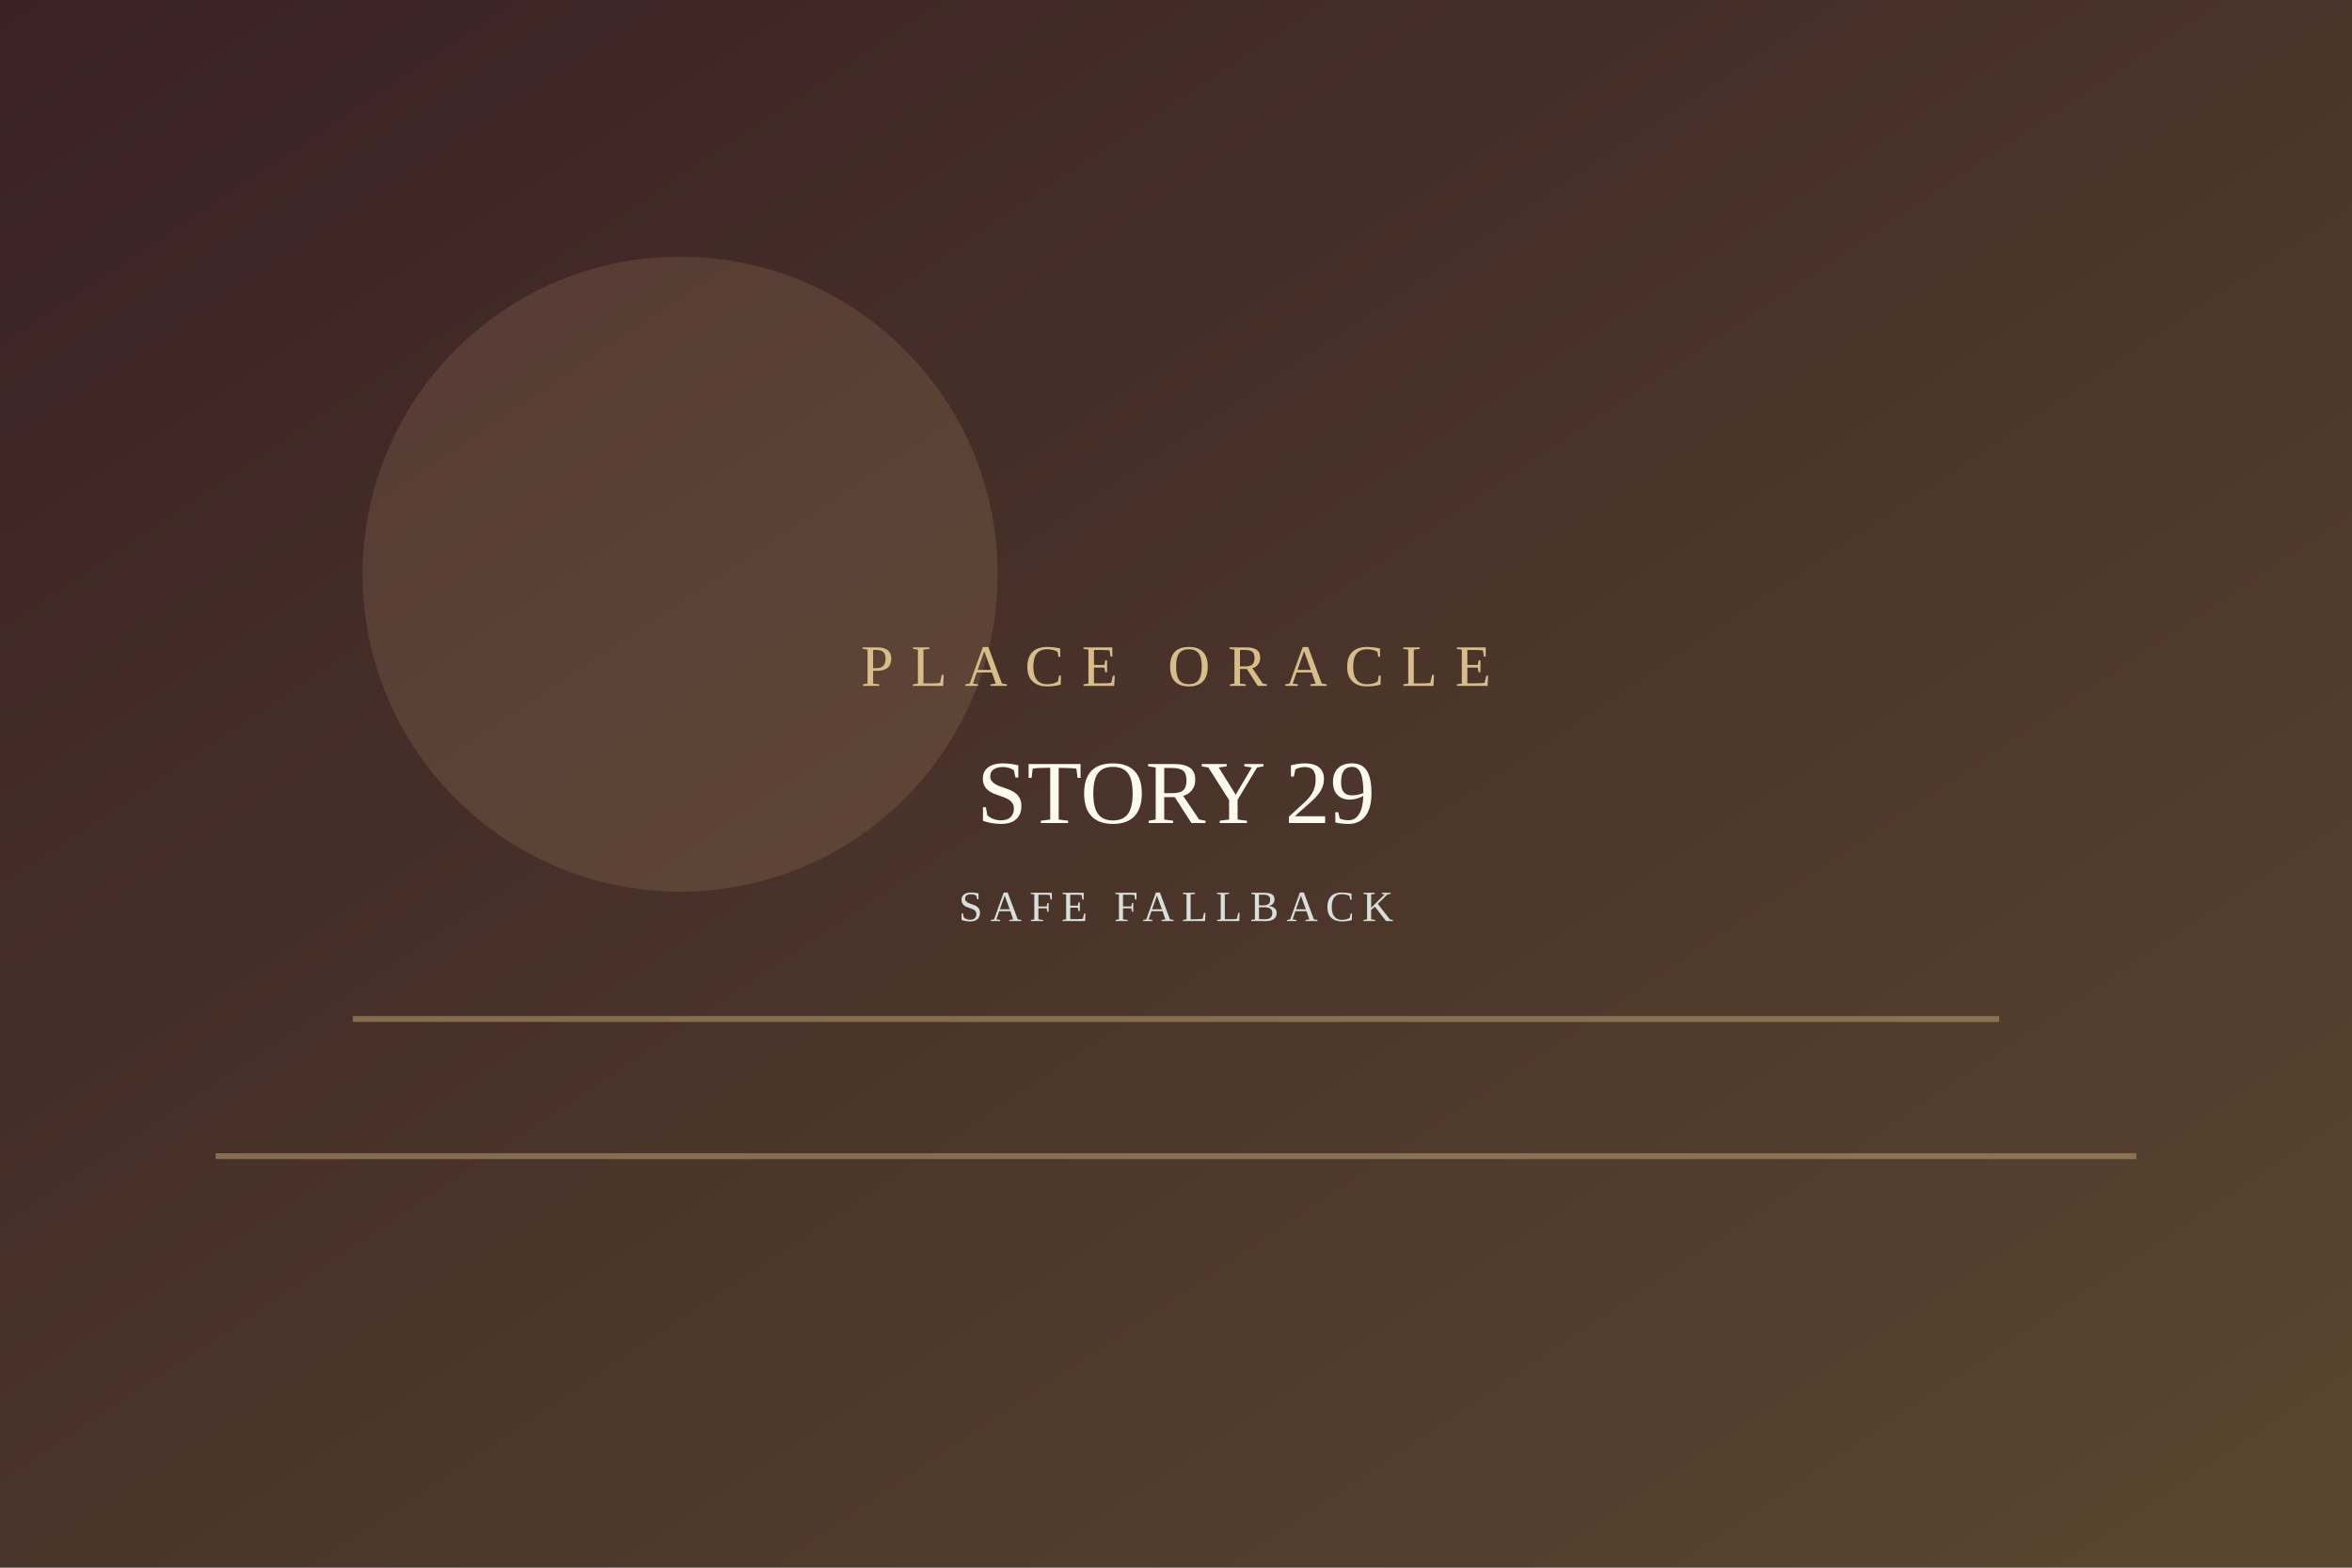
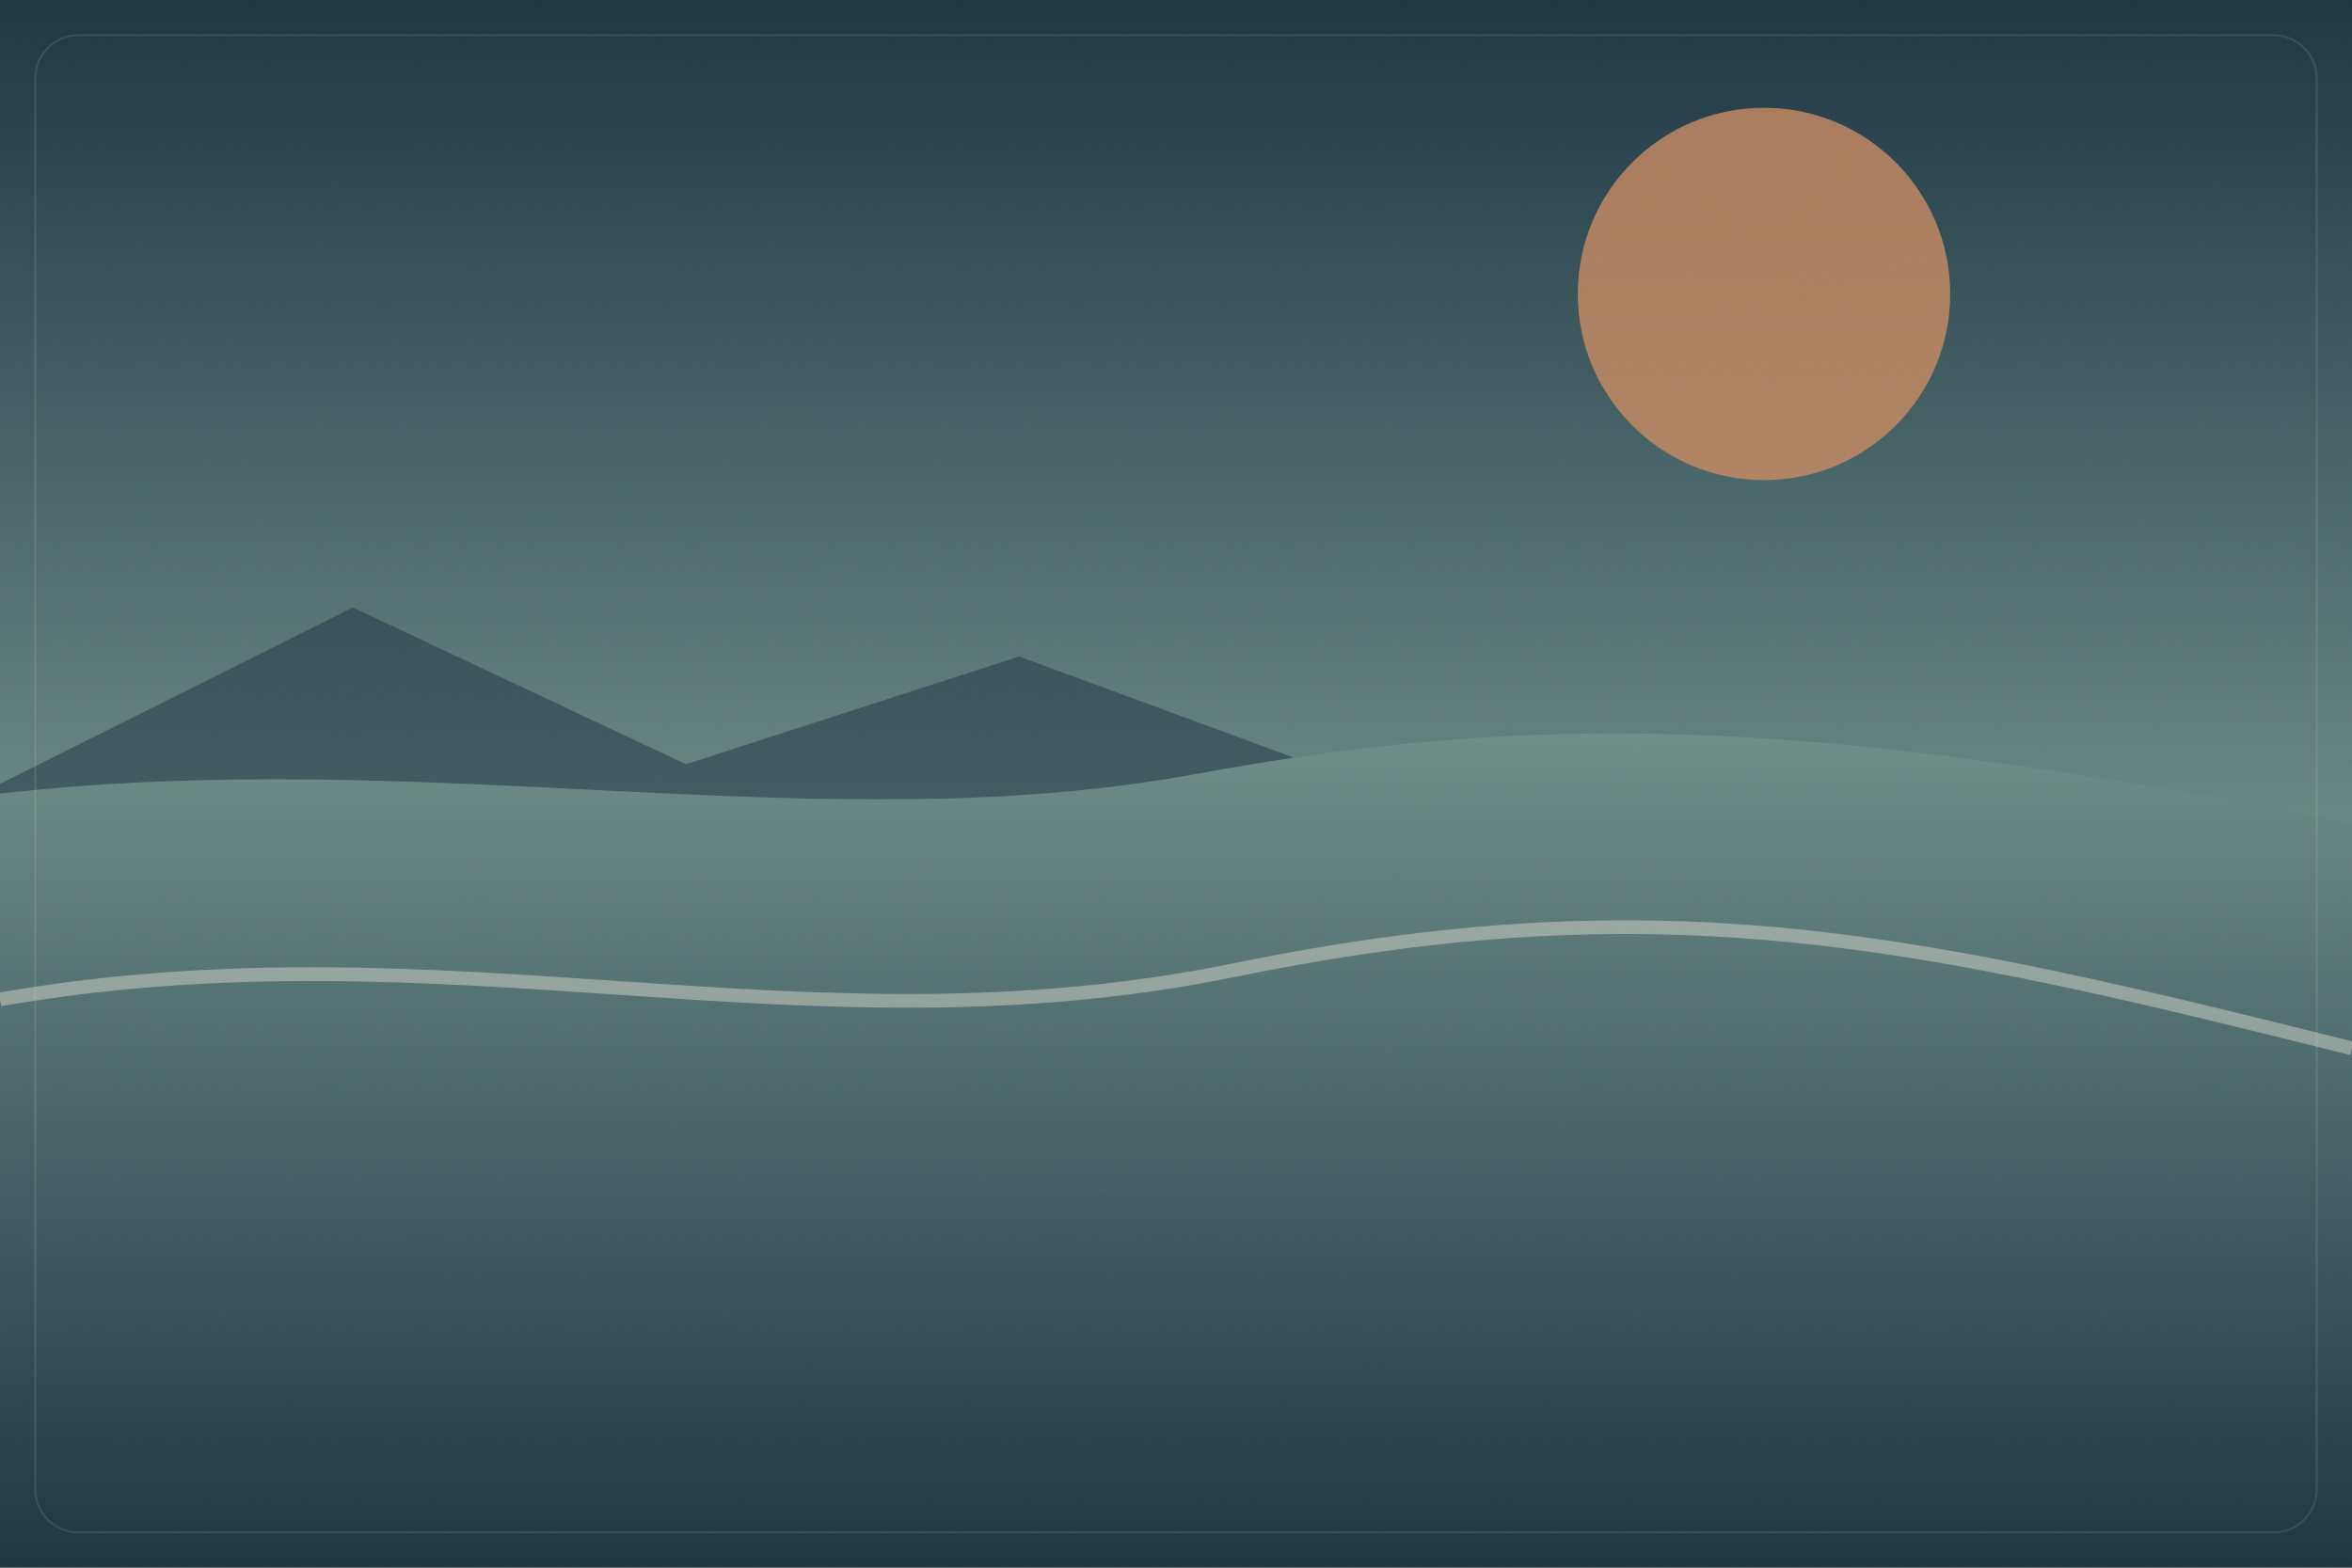
- <svg xmlns="http://www.w3.org/2000/svg" viewBox="0 0 1200 800" role="img" aria-labelledby="t d">
+ <svg xmlns="http://www.w3.org/2000/svg" viewBox="0 0 1200 800" role="img" aria-label="海が見えるフェリーの席">
  <defs>
-     <linearGradient id="g" x1="0" y1="0" x2="1" y2="1">
-       <stop stop-color="hsl(353 28% 18%)" />
-       <stop offset="1" stop-color="hsl(31 30% 27%)" />
+     <linearGradient id="s" x2="0" y2="1">
+       <stop stop-color="#1d3644" />
+       <stop offset=".56" stop-color="#6e8e88" />
+       <stop offset="1" stop-color="#eee7d9" />
    </linearGradient>
+     <linearGradient id="w" x2="0" y2="1">
+       <stop stop-color="#6e8e88" />
+       <stop offset="1" stop-color="#1d3644" />
+     </linearGradient>
+     <filter id="g">
+       <feTurbulence type="fractalNoise" baseFrequency=".8" numOctaves="2" seed="29" />
+       <feComponentTransfer>
+         <feFuncA type="table" tableValues="0 .035" />
+       </feComponentTransfer>
+     </filter>
  </defs>
-   <rect width="1200" height="800" fill="url(#g)" />
-   <circle cx="347" cy="293" r="162" fill="#d7bd8a" opacity=".14" />
-   <path d="M110 590H1090M180 520H1020" stroke="#d7bd8a" stroke-width="3" opacity=".42" />
-   <text x="600" y="350" text-anchor="middle" fill="#d7bd8a" font-size="30" letter-spacing="9">PLACE ORACLE</text>
-   <text x="600" y="420" text-anchor="middle" fill="#fff9ee" font-size="46">STORY 29</text>
-   <text x="600" y="470" text-anchor="middle" fill="#d8dfdc" font-size="22" letter-spacing="4">SAFE FALLBACK</text>
+   <rect width="1200" height="800" fill="url(#s)" />
+   <circle cx="900" cy="150" r="95" fill="#c98c63" opacity=".8" />
+   <path d="M0 400L180 310 350 390 520 335 710 405V520H0Z" fill="#1d3644" opacity=".52" />
+   <path d="M0 405C220 380 420 430 610 395S940 370 1200 420V800H0Z" fill="url(#w)" />
+   <path d="M0 510C230 470 410 540 630 495S980 480 1200 535" fill="none" stroke="#eee7d9" stroke-opacity=".42" stroke-width="7" />
+   <rect width="1200" height="800" filter="url(#g)" opacity=".4" />
+   <rect x="18" y="18" width="1164" height="764" rx="22" fill="none" stroke="#eee7d9" stroke-opacity=".12" />
</svg>
